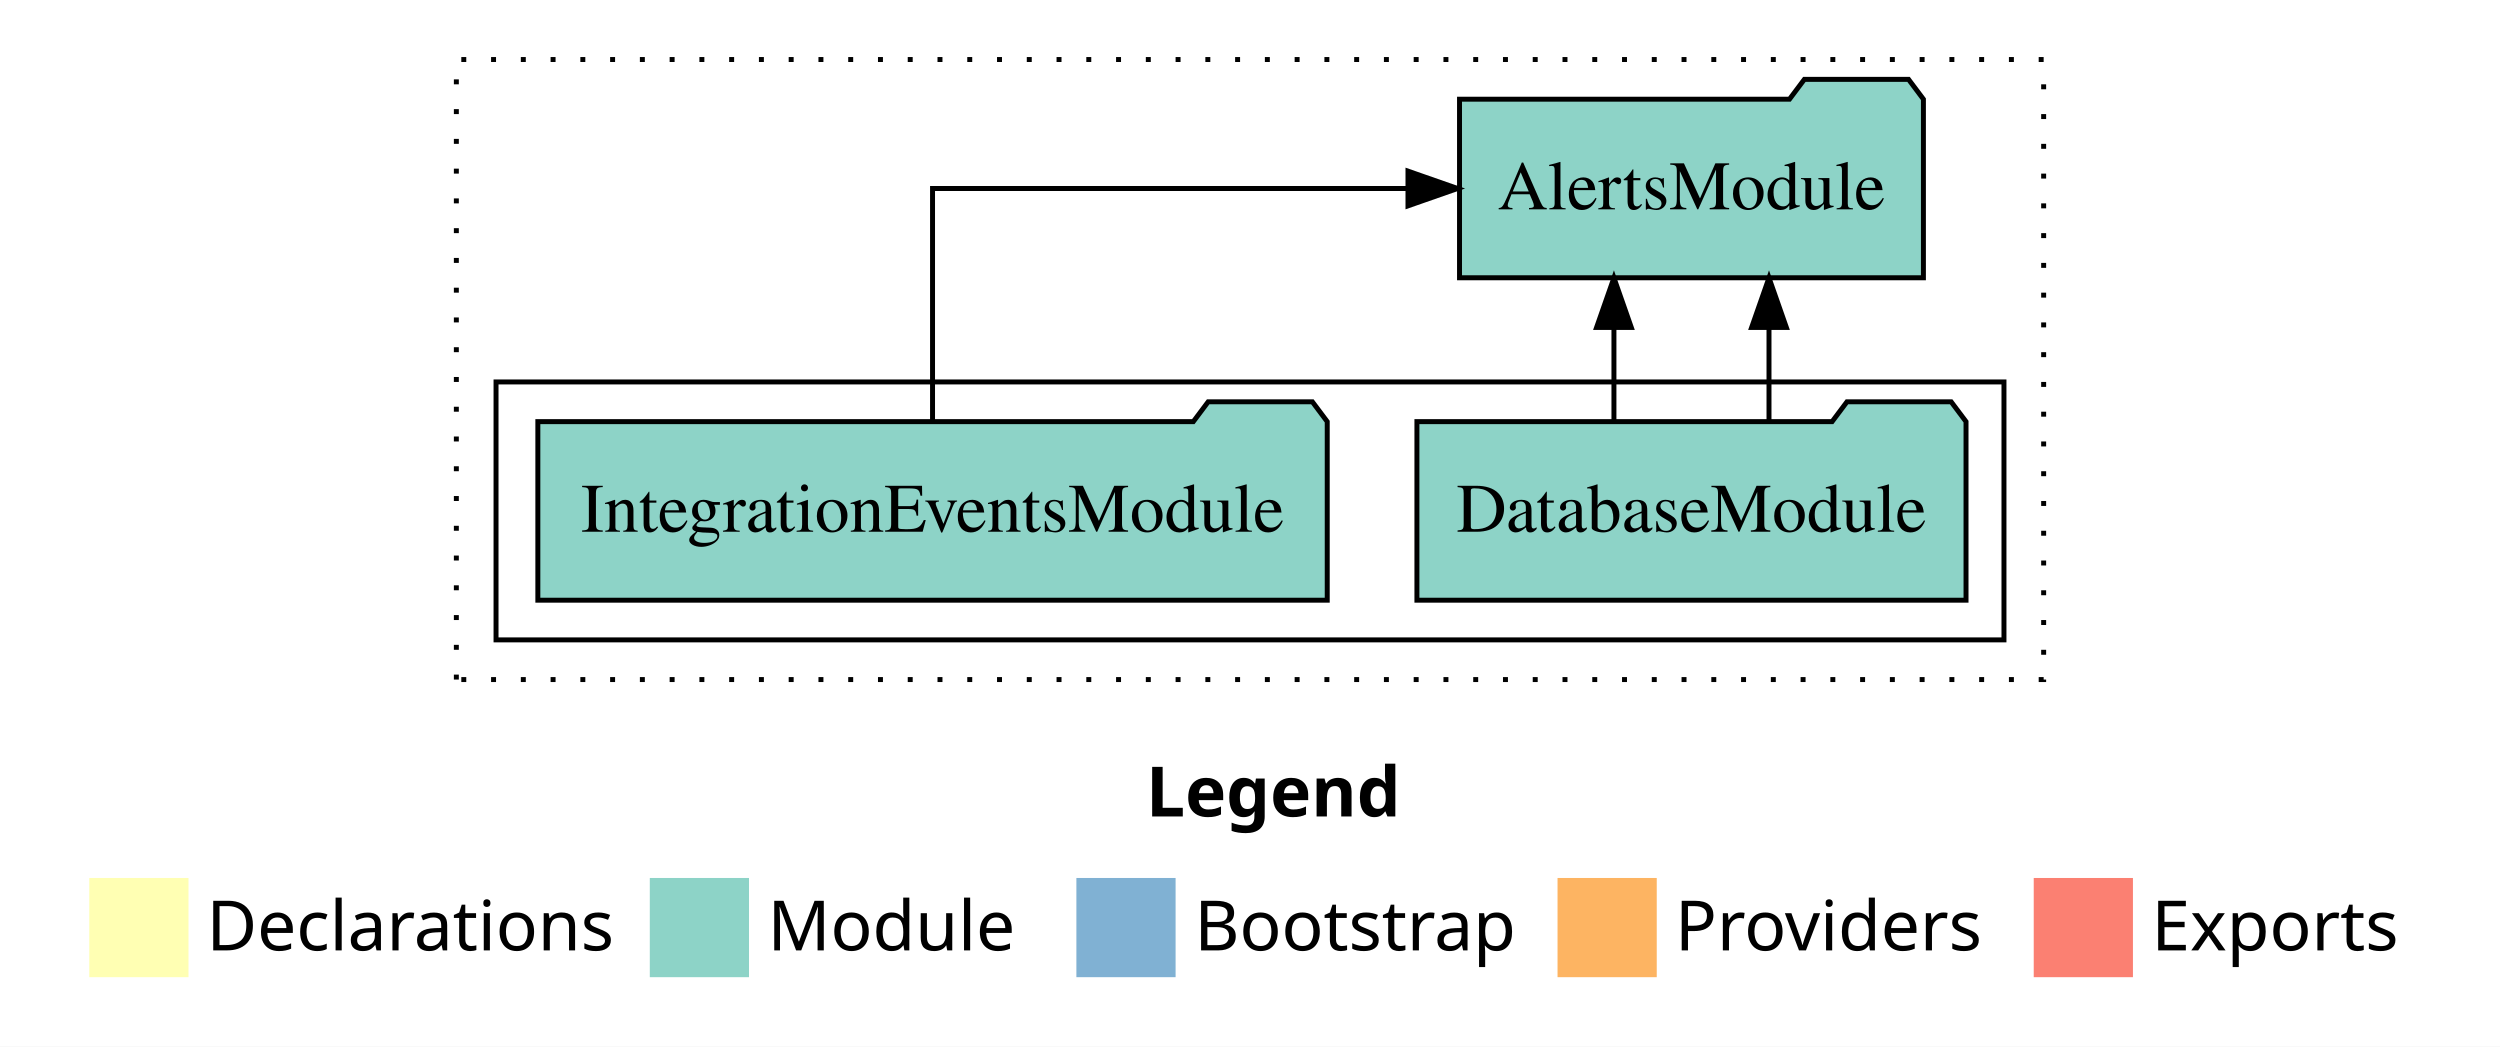
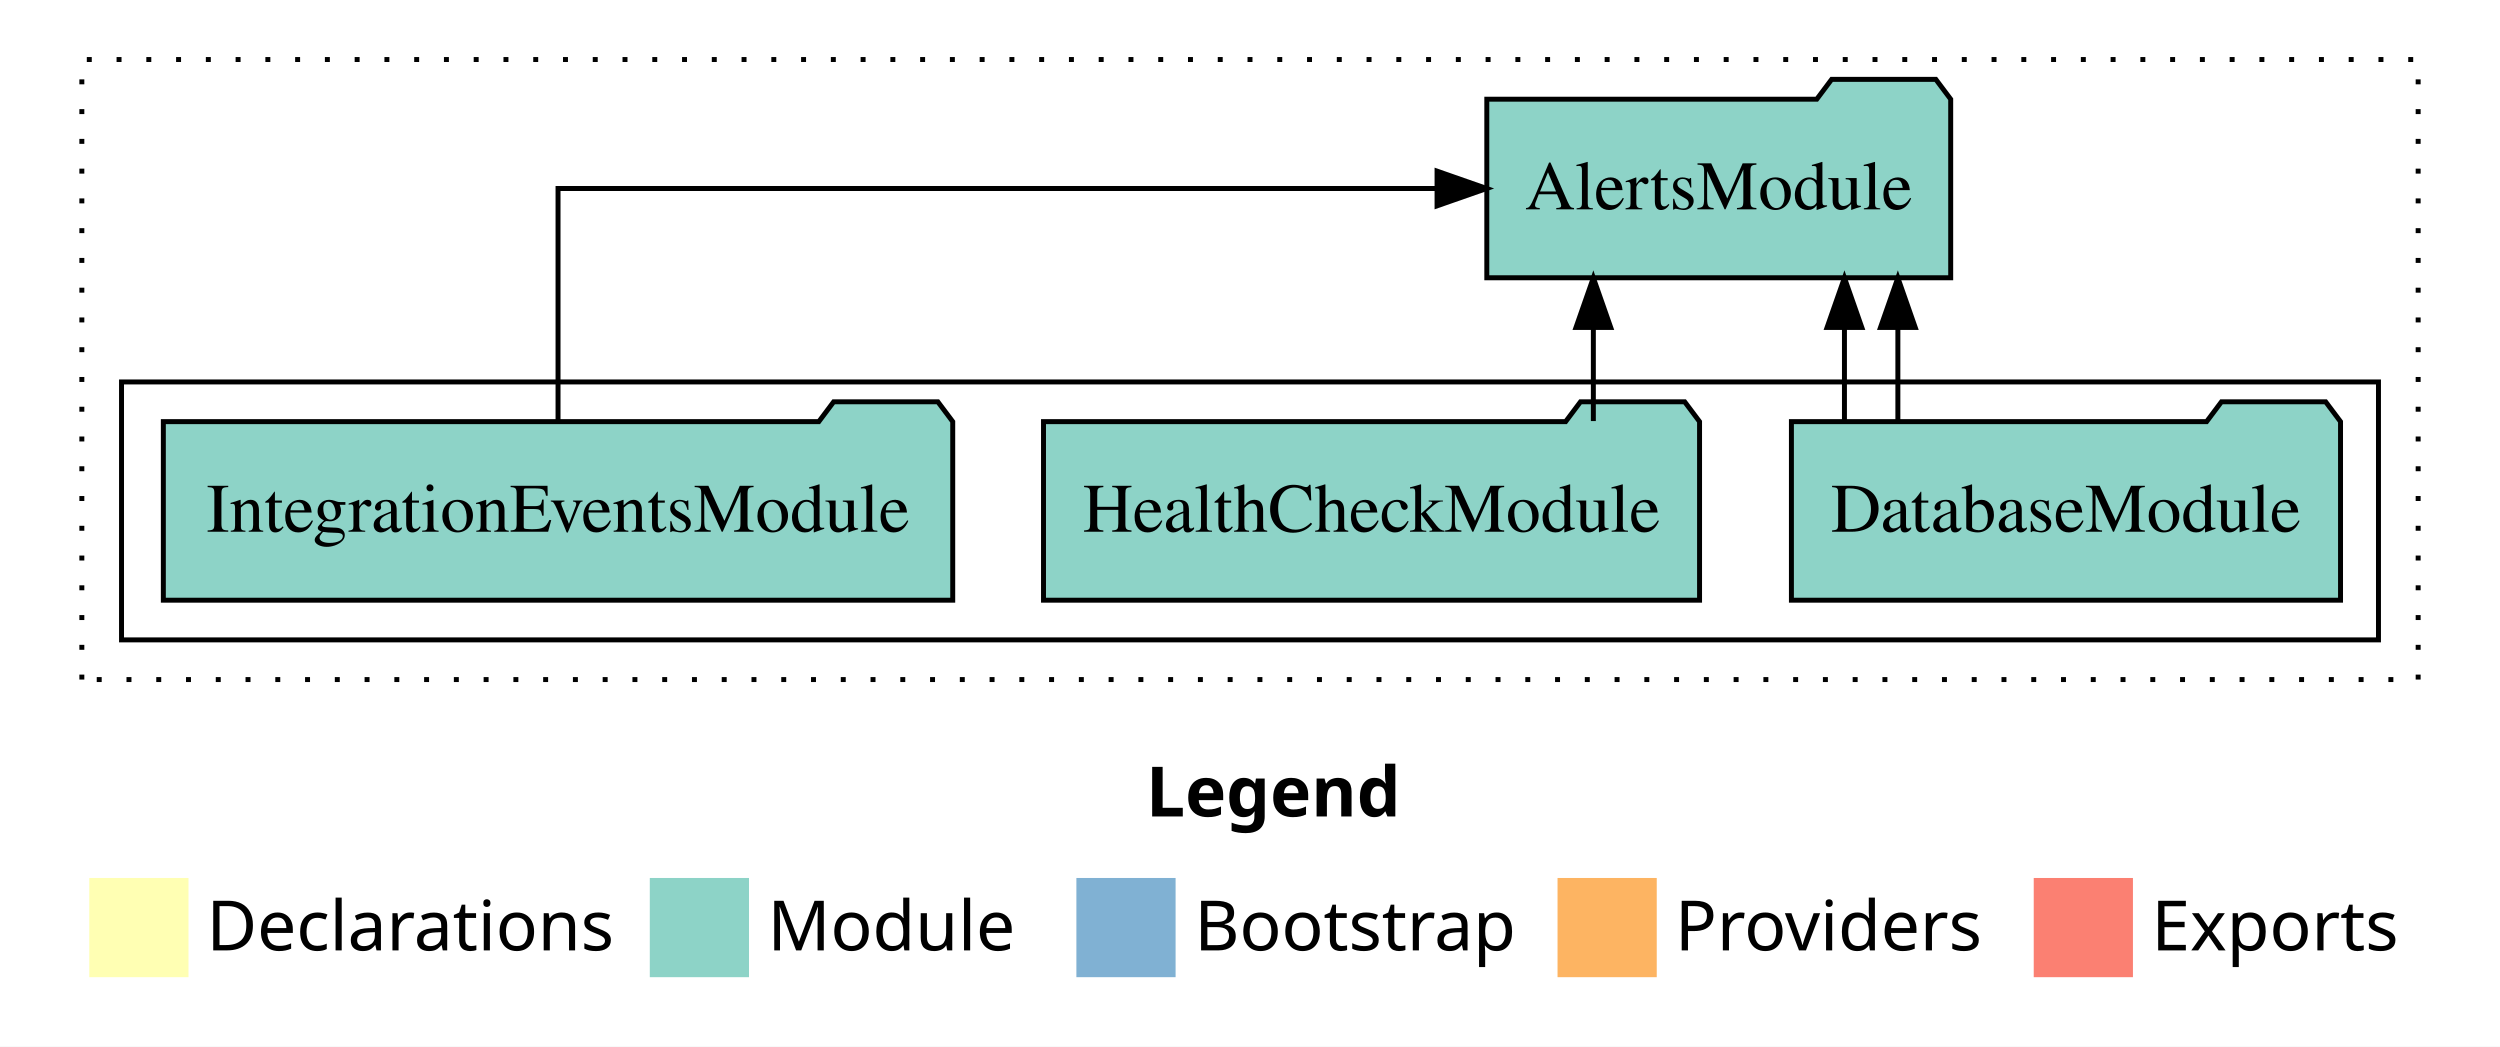
<svg xmlns="http://www.w3.org/2000/svg" width="504pt" height="211pt" viewBox="0.00 0.00 504.00 211.00">
  <g id="graph0" class="graph" transform="scale(1 1) rotate(0) translate(4 207)">
    <polygon fill="white" stroke="transparent" points="-4,4 -4,-207 500,-207 500,4 -4,4" />
    <text text-anchor="start" x="227.01" y="-42.4" font-family="Times-12" font-weight="bold" font-size="14.00">Legend</text>
    <polygon fill="#ffffb3" stroke="transparent" points="14,-10 14,-30 34,-30 34,-10 14,-10" />
    <text text-anchor="start" x="37.63" y="-15.4" font-family="Times-12" font-size="14.00">  Declarations</text>
    <polygon fill="#8dd3c7" stroke="transparent" points="127,-10 127,-30 147,-30 147,-10 127,-10" />
    <text text-anchor="start" x="150.73" y="-15.4" font-family="Times-12" font-size="14.00">  Module</text>
    <polygon fill="#80b1d3" stroke="transparent" points="213,-10 213,-30 233,-30 233,-10 213,-10" />
    <text text-anchor="start" x="236.78" y="-15.4" font-family="Times-12" font-size="14.00">  Bootstrap</text>
    <polygon fill="#fdb462" stroke="transparent" points="310,-10 310,-30 330,-30 330,-10 310,-10" />
    <text text-anchor="start" x="333.67" y="-15.4" font-family="Times-12" font-size="14.00">  Providers</text>
    <polygon fill="#fb8072" stroke="transparent" points="406,-10 406,-30 426,-30 426,-10 406,-10" />
    <text text-anchor="start" x="429.73" y="-15.4" font-family="Times-12" font-size="14.00">  Exports</text>
    <g id="clust1" class="cluster">
-       <polygon fill="none" stroke="black" stroke-dasharray="1,5" points="88,-70 88,-195 408,-195 408,-70 88,-70" />
+       <polygon fill="none" stroke="black" stroke-dasharray="1,5" points="12.5,-70 12.5,-195 483.5,-195 483.5,-70 12.5,-70" />
    </g>
    <g id="clust3" class="cluster">
-       <polygon fill="none" stroke="black" points="96,-78 96,-130 400,-130 400,-78 96,-78" />
+       <polygon fill="none" stroke="black" points="20.5,-78 20.5,-130 475.5,-130 475.5,-78 20.5,-78" />
    </g>
    <g id="node1" class="node">
-       <polygon fill="#8dd3c7" stroke="black" points="392.35,-122 389.35,-126 368.35,-126 365.35,-122 281.65,-122 281.65,-86 392.35,-86 392.35,-122" />
-       <text text-anchor="middle" x="337" y="-99.8" font-family="Times,serif" font-size="14.00">DatabaseModule</text>
+       <polygon fill="#8dd3c7" stroke="black" points="467.85,-122 464.85,-126 443.85,-126 440.85,-122 357.15,-122 357.15,-86 467.85,-86 467.85,-122" />
+       <text text-anchor="middle" x="412.5" y="-99.8" font-family="Times,serif" font-size="14.00">DatabaseModule</text>
+     </g>
+     <g id="node4" class="node">
+       <polygon fill="#8dd3c7" stroke="black" points="389.26,-187 386.26,-191 365.26,-191 362.26,-187 295.74,-187 295.74,-151 389.26,-151 389.26,-187" />
+       <text text-anchor="middle" x="342.5" y="-164.8" font-family="Times,serif" font-size="14.00">AlertsModule</text>
+     </g>
+     <g id="edge1" class="edge">
+       <path fill="none" stroke="black" d="M367.84,-122.11C367.84,-122.11 367.84,-140.99 367.84,-140.99" />
+       <polygon fill="black" stroke="black" points="364.34,-140.99 367.84,-150.99 371.34,-140.99 364.34,-140.99" />
+     </g>
+     <g id="edge2" class="edge">
+       <path fill="none" stroke="black" d="M378.61,-122.11C378.61,-122.11 378.61,-140.99 378.61,-140.99" />
+       <polygon fill="black" stroke="black" points="375.11,-140.99 378.61,-150.99 382.11,-140.99 375.11,-140.99" />
+     </g>
+     <g id="node2" class="node">
+       <polygon fill="#8dd3c7" stroke="black" points="338.63,-122 335.63,-126 314.63,-126 311.63,-122 206.37,-122 206.37,-86 338.63,-86 338.63,-122" />
+       <text text-anchor="middle" x="272.5" y="-99.8" font-family="Times,serif" font-size="14.00">HealthCheckModule</text>
+     </g>
+     <g id="edge3" class="edge">
+       <path fill="none" stroke="black" d="M317.22,-122.11C317.22,-122.11 317.22,-140.99 317.22,-140.99" />
+       <polygon fill="black" stroke="black" points="313.72,-140.99 317.22,-150.99 320.72,-140.99 313.72,-140.99" />
    </g>
    <g id="node3" class="node">
-       <polygon fill="#8dd3c7" stroke="black" points="383.76,-187 380.76,-191 359.76,-191 356.76,-187 290.24,-187 290.24,-151 383.76,-151 383.76,-187" />
-       <text text-anchor="middle" x="337" y="-164.8" font-family="Times,serif" font-size="14.00">AlertsModule</text>
+       <polygon fill="#8dd3c7" stroke="black" points="188.07,-122 185.07,-126 164.07,-126 161.07,-122 28.93,-122 28.93,-86 188.07,-86 188.07,-122" />
+       <text text-anchor="middle" x="108.5" y="-99.8" font-family="Times,serif" font-size="14.00">IntegrationEventsModule</text>
    </g>
-     <g id="edge1" class="edge">
-       <path fill="none" stroke="black" d="M321.37,-122.11C321.37,-122.11 321.37,-140.99 321.37,-140.99" />
-       <polygon fill="black" stroke="black" points="317.87,-140.99 321.37,-150.99 324.87,-140.99 317.87,-140.99" />
-     </g>
-     <g id="edge2" class="edge">
-       <path fill="none" stroke="black" d="M352.63,-122.11C352.63,-122.11 352.63,-140.99 352.63,-140.99" />
-       <polygon fill="black" stroke="black" points="349.13,-140.99 352.63,-150.99 356.13,-140.99 349.13,-140.99" />
-     </g>
-     <g id="node2" class="node">
-       <polygon fill="#8dd3c7" stroke="black" points="263.57,-122 260.57,-126 239.57,-126 236.57,-122 104.43,-122 104.43,-86 263.57,-86 263.57,-122" />
-       <text text-anchor="middle" x="184" y="-99.8" font-family="Times,serif" font-size="14.00">IntegrationEventsModule</text>
-     </g>
-     <g id="edge3" class="edge">
-       <path fill="none" stroke="black" d="M184,-122.11C184,-141.34 184,-169 184,-169 184,-169 279.85,-169 279.85,-169" />
-       <polygon fill="black" stroke="black" points="279.85,-172.5 289.85,-169 279.85,-165.5 279.85,-172.5" />
+     <g id="edge4" class="edge">
+       <path fill="none" stroke="black" d="M108.5,-122.11C108.5,-141.34 108.5,-169 108.5,-169 108.5,-169 285.71,-169 285.71,-169" />
+       <polygon fill="black" stroke="black" points="285.71,-172.5 295.71,-169 285.71,-165.5 285.71,-172.5" />
    </g>
  </g>
</svg>
